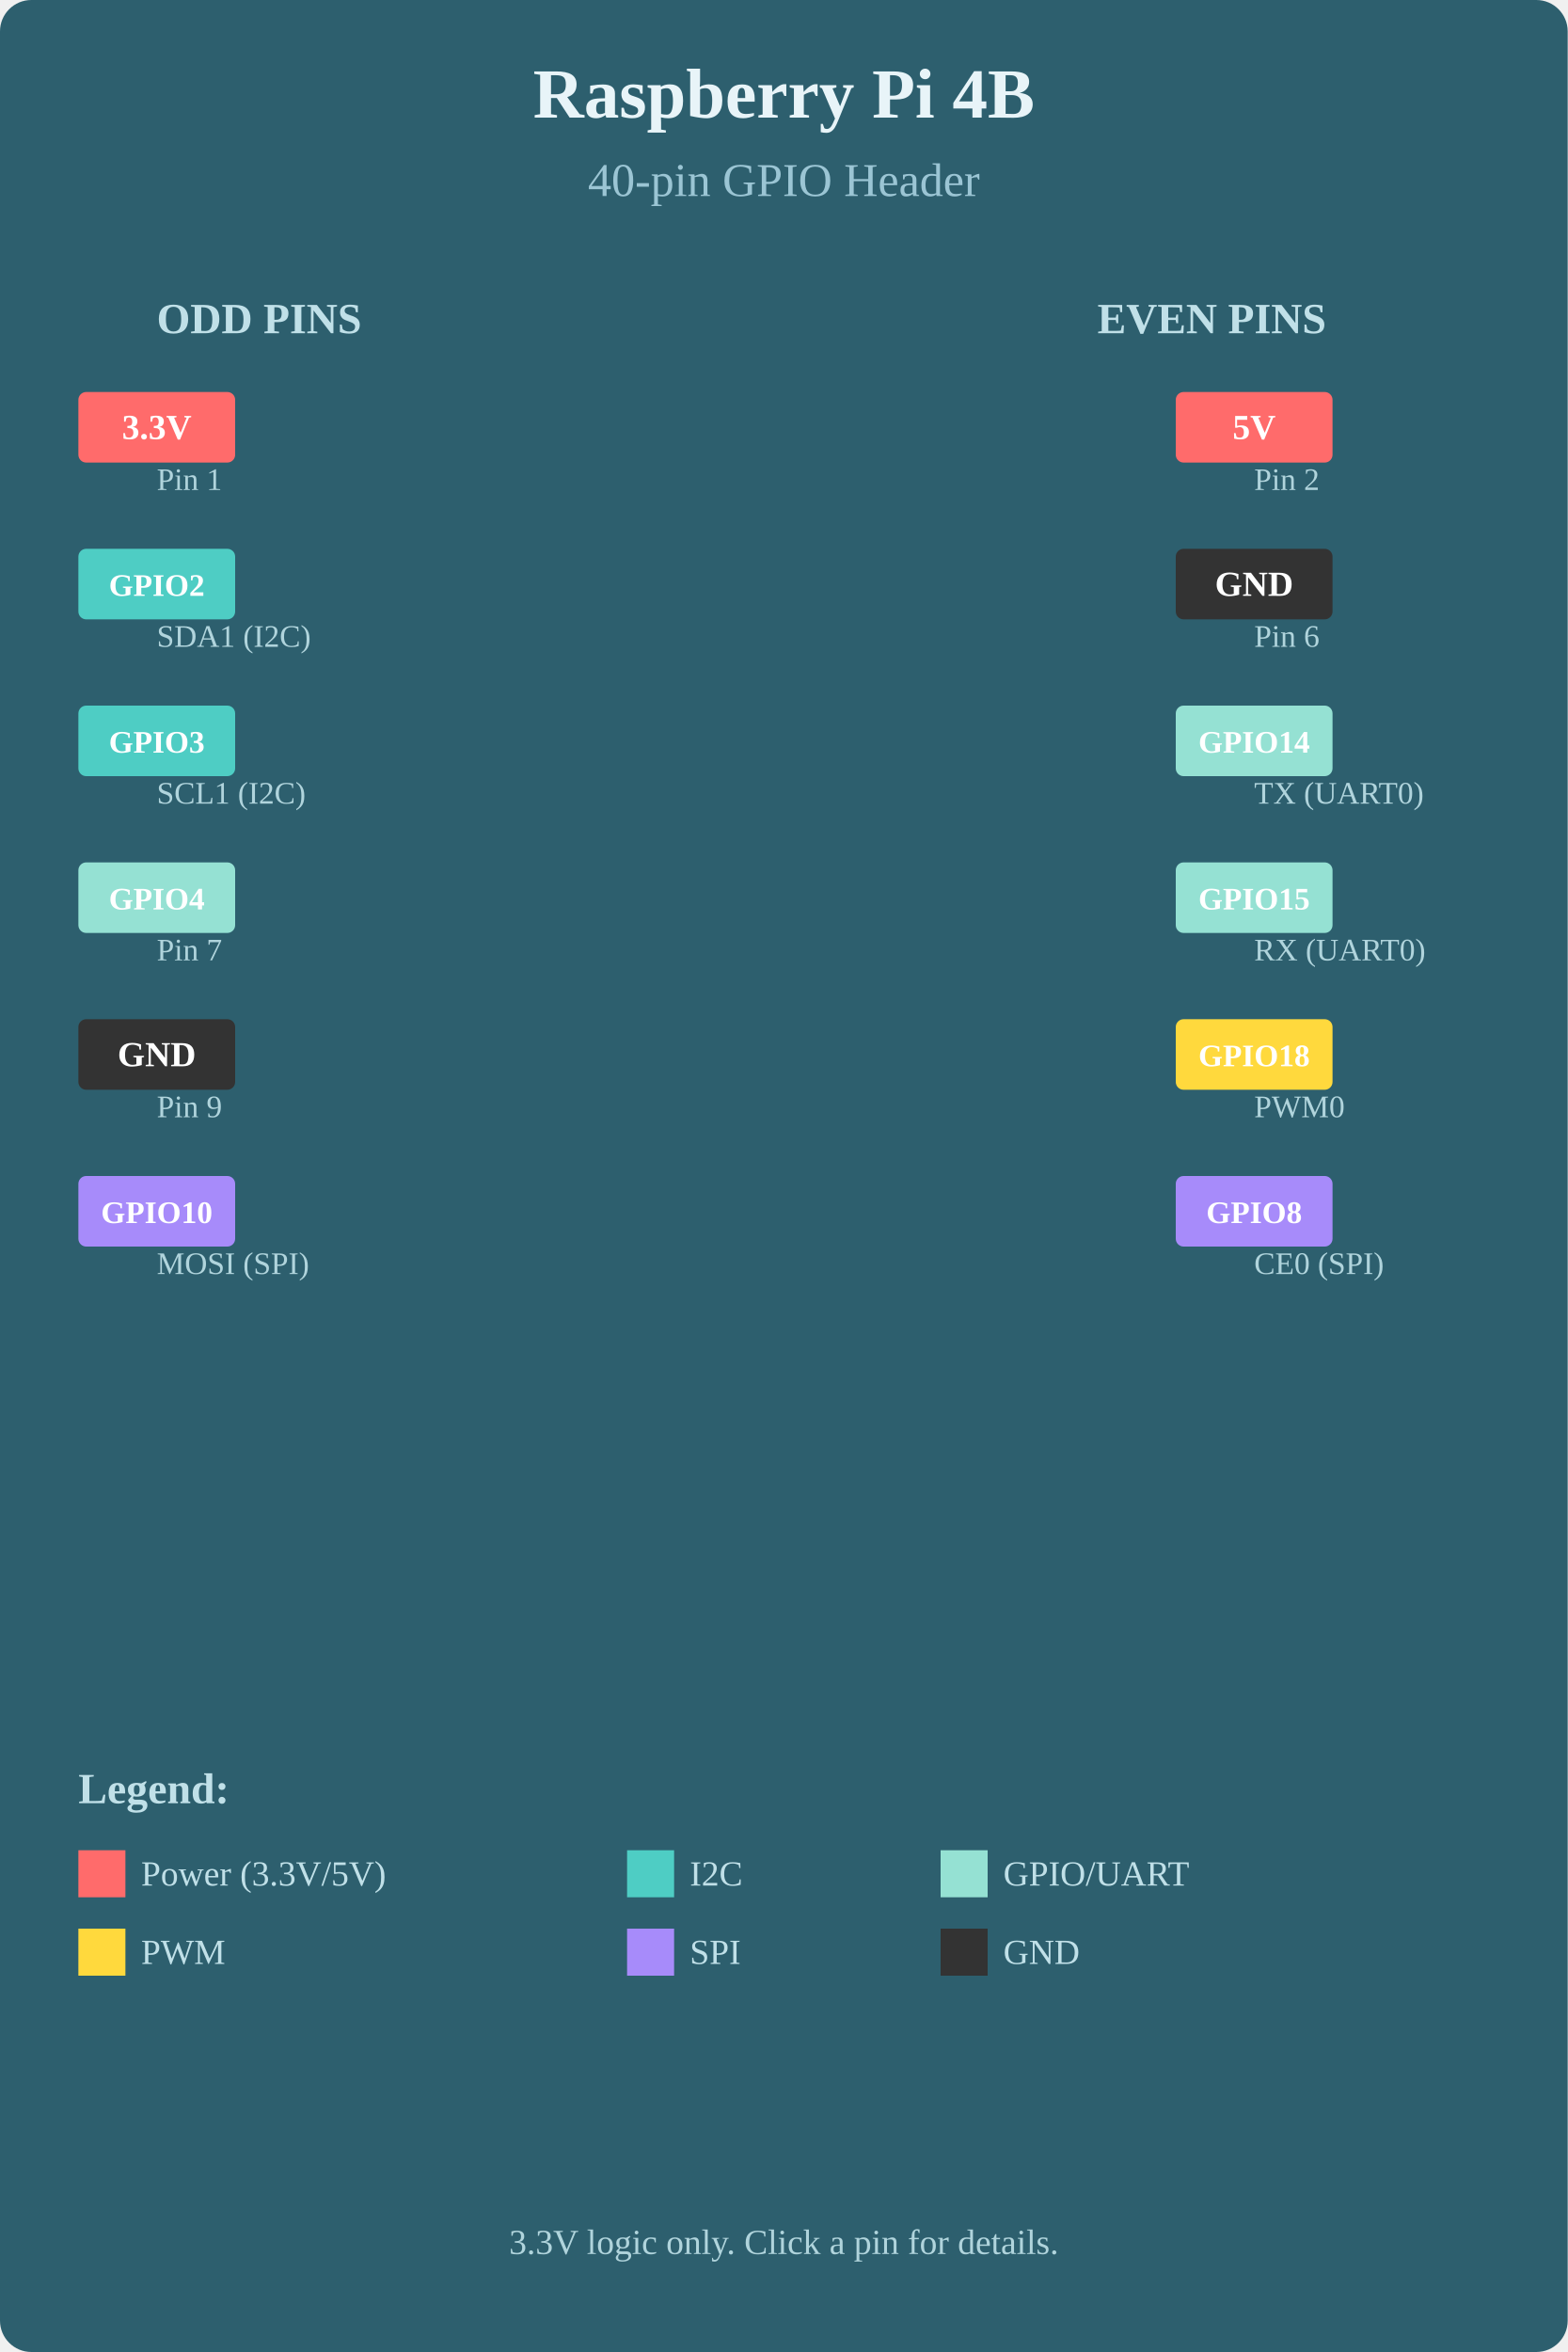
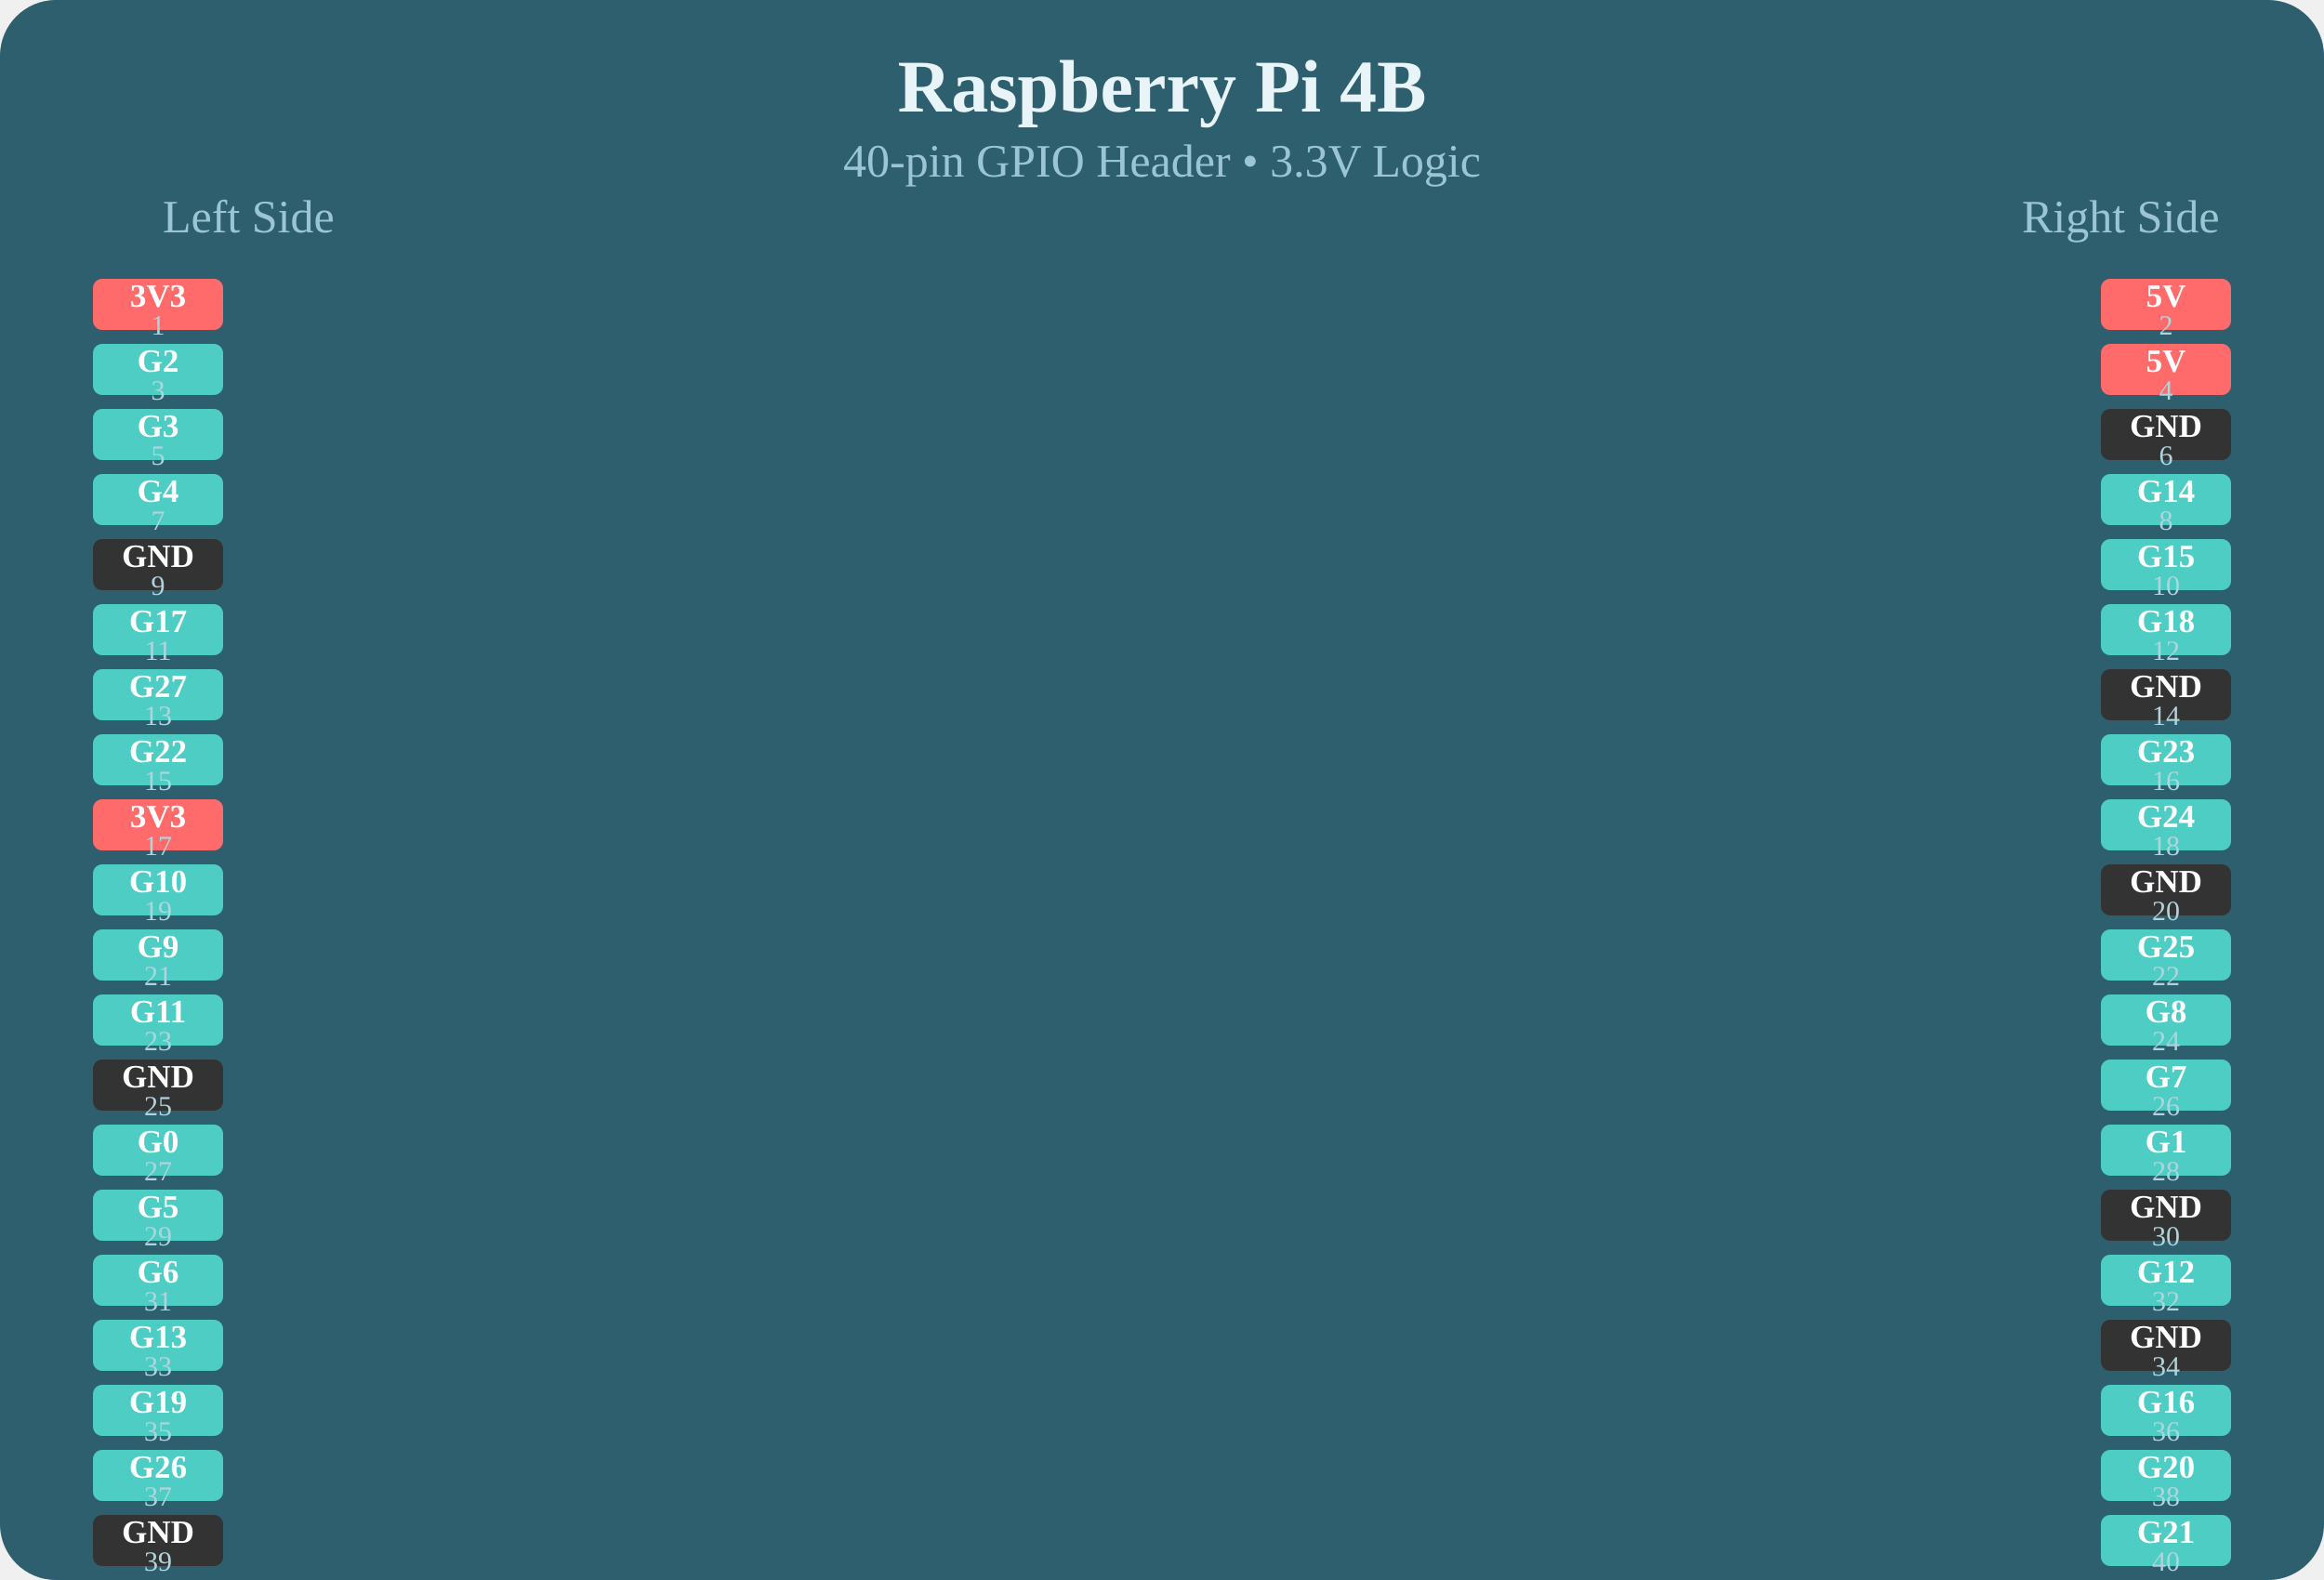
- <svg xmlns="http://www.w3.org/2000/svg" viewBox="0 0 400 600">
-   <rect width="400" height="600" fill="#2d5f6e" rx="8" />
-   <text x="200" y="30" font-size="18" font-weight="bold" fill="#e8f4f8" text-anchor="middle">
-     Raspberry Pi 4B
-   </text>
-   <text x="200" y="50" font-size="12" fill="#9bc5d4" text-anchor="middle">
-     40-pin GPIO Header
-   </text>
-   <text x="40" y="85" font-size="11" fill="#c0e0e8" font-weight="bold">ODD PINS</text>
-   <text x="280" y="85" font-size="11" fill="#c0e0e8" font-weight="bold">EVEN PINS</text>
-   <g id="left-pins">
-     <rect x="20" y="100" width="40" height="18" fill="#ff6b6b" rx="2" />
-     <text x="40" y="112" font-size="9" fill="white" font-weight="bold" text-anchor="middle">3.3V</text>
-     <text x="40" y="125" font-size="8" fill="#b0d4dc">Pin 1</text>
-     <rect x="300" y="100" width="40" height="18" fill="#ff6b6b" rx="2" />
-     <text x="320" y="112" font-size="9" fill="white" font-weight="bold" text-anchor="middle">5V</text>
-     <text x="320" y="125" font-size="8" fill="#b0d4dc">Pin 2</text>
-     <rect x="20" y="140" width="40" height="18" fill="#4ecdc4" rx="2" />
-     <text x="40" y="152" font-size="8" fill="white" font-weight="bold" text-anchor="middle">GPIO2</text>
-     <text x="40" y="165" font-size="8" fill="#b0d4dc">SDA1 (I2C)</text>
-     <rect x="300" y="140" width="40" height="18" fill="#333333" rx="2" />
-     <text x="320" y="152" font-size="9" fill="white" font-weight="bold" text-anchor="middle">GND</text>
-     <text x="320" y="165" font-size="8" fill="#b0d4dc">Pin 6</text>
-     <rect x="20" y="180" width="40" height="18" fill="#4ecdc4" rx="2" />
-     <text x="40" y="192" font-size="8" fill="white" font-weight="bold" text-anchor="middle">GPIO3</text>
-     <text x="40" y="205" font-size="8" fill="#b0d4dc">SCL1 (I2C)</text>
-     <rect x="300" y="180" width="40" height="18" fill="#95e1d3" rx="2" />
-     <text x="320" y="192" font-size="8" fill="white" font-weight="bold" text-anchor="middle">GPIO14</text>
-     <text x="320" y="205" font-size="8" fill="#b0d4dc">TX (UART0)</text>
-     <rect x="20" y="220" width="40" height="18" fill="#95e1d3" rx="2" />
-     <text x="40" y="232" font-size="8" fill="white" font-weight="bold" text-anchor="middle">GPIO4</text>
-     <text x="40" y="245" font-size="8" fill="#b0d4dc">Pin 7</text>
-     <rect x="300" y="220" width="40" height="18" fill="#95e1d3" rx="2" />
-     <text x="320" y="232" font-size="8" fill="white" font-weight="bold" text-anchor="middle">GPIO15</text>
-     <text x="320" y="245" font-size="8" fill="#b0d4dc">RX (UART0)</text>
-     <rect x="20" y="260" width="40" height="18" fill="#333333" rx="2" />
-     <text x="40" y="272" font-size="9" fill="white" font-weight="bold" text-anchor="middle">GND</text>
-     <text x="40" y="285" font-size="8" fill="#b0d4dc">Pin 9</text>
-     <rect x="300" y="260" width="40" height="18" fill="#ffd93d" rx="2" />
-     <text x="320" y="272" font-size="8" fill="white" font-weight="bold" text-anchor="middle">GPIO18</text>
-     <text x="320" y="285" font-size="8" fill="#b0d4dc">PWM0</text>
-     <rect x="20" y="300" width="40" height="18" fill="#a78bfa" rx="2" />
-     <text x="40" y="312" font-size="8" fill="white" font-weight="bold" text-anchor="middle">GPIO10</text>
-     <text x="40" y="325" font-size="8" fill="#b0d4dc">MOSI (SPI)</text>
-     <rect x="300" y="300" width="40" height="18" fill="#a78bfa" rx="2" />
-     <text x="320" y="312" font-size="8" fill="white" font-weight="bold" text-anchor="middle">GPIO8</text>
-     <text x="320" y="325" font-size="8" fill="#b0d4dc">CE0 (SPI)</text>
+ <svg xmlns="http://www.w3.org/2000/svg" viewBox="0 0 500 340">
+   <defs>
+     <style>
+       .bg { fill: #2d5f6e; }
+       .title { font-size: 16px; font-weight: bold; fill: #e8f4f8; }
+       .subtitle { font-size: 10px; fill: #9bc5d4; }
+       .pin { rx: 2; }
+       .pin-power { fill: #ff6b6b; }
+       .pin-gnd { fill: #333333; }
+       .pin-io { fill: #4ecdc4; }
+       .pin-label { font-size: 7px; fill: white; font-weight: bold; text-anchor: middle; }
+       .pin-num { font-size: 6px; fill: #b0d4dc; text-anchor: middle; }
+     </style>
+   </defs>
+   <rect class="bg" width="500" height="340" rx="12" />
+   <text x="250" y="24" class="title" text-anchor="middle">Raspberry Pi 4B</text>
+   <text x="250" y="38" class="subtitle" text-anchor="middle">40-pin GPIO Header • 3.3V Logic</text>
+   <g id="left">
+     <text x="35" y="50" class="subtitle">Left Side</text>
+     <rect class="pin pin-power" x="20" y="60" width="28" height="11" />
+     <text class="pin-label" x="34" y="66">3V3</text>
+     <text class="pin-num" x="34" y="72">1</text>
+     <rect class="pin pin-io" x="20" y="74" width="28" height="11" />
+     <text class="pin-label" x="34" y="80">G2</text>
+     <text class="pin-num" x="34" y="86">3</text>
+     <rect class="pin pin-io" x="20" y="88" width="28" height="11" />
+     <text class="pin-label" x="34" y="94">G3</text>
+     <text class="pin-num" x="34" y="100">5</text>
+     <rect class="pin pin-io" x="20" y="102" width="28" height="11" />
+     <text class="pin-label" x="34" y="108">G4</text>
+     <text class="pin-num" x="34" y="114">7</text>
+     <rect class="pin pin-gnd" x="20" y="116" width="28" height="11" />
+     <text class="pin-label" x="34" y="122">GND</text>
+     <text class="pin-num" x="34" y="128">9</text>
+     <rect class="pin pin-io" x="20" y="130" width="28" height="11" />
+     <text class="pin-label" x="34" y="136">G17</text>
+     <text class="pin-num" x="34" y="142">11</text>
+     <rect class="pin pin-io" x="20" y="144" width="28" height="11" />
+     <text class="pin-label" x="34" y="150">G27</text>
+     <text class="pin-num" x="34" y="156">13</text>
+     <rect class="pin pin-io" x="20" y="158" width="28" height="11" />
+     <text class="pin-label" x="34" y="164">G22</text>
+     <text class="pin-num" x="34" y="170">15</text>
+     <rect class="pin pin-power" x="20" y="172" width="28" height="11" />
+     <text class="pin-label" x="34" y="178">3V3</text>
+     <text class="pin-num" x="34" y="184">17</text>
+     <rect class="pin pin-io" x="20" y="186" width="28" height="11" />
+     <text class="pin-label" x="34" y="192">G10</text>
+     <text class="pin-num" x="34" y="198">19</text>
+     <rect class="pin pin-io" x="20" y="200" width="28" height="11" />
+     <text class="pin-label" x="34" y="206">G9</text>
+     <text class="pin-num" x="34" y="212">21</text>
+     <rect class="pin pin-io" x="20" y="214" width="28" height="11" />
+     <text class="pin-label" x="34" y="220">G11</text>
+     <text class="pin-num" x="34" y="226">23</text>
+     <rect class="pin pin-gnd" x="20" y="228" width="28" height="11" />
+     <text class="pin-label" x="34" y="234">GND</text>
+     <text class="pin-num" x="34" y="240">25</text>
+     <rect class="pin pin-io" x="20" y="242" width="28" height="11" />
+     <text class="pin-label" x="34" y="248">G0</text>
+     <text class="pin-num" x="34" y="254">27</text>
+     <rect class="pin pin-io" x="20" y="256" width="28" height="11" />
+     <text class="pin-label" x="34" y="262">G5</text>
+     <text class="pin-num" x="34" y="268">29</text>
+     <rect class="pin pin-io" x="20" y="270" width="28" height="11" />
+     <text class="pin-label" x="34" y="276">G6</text>
+     <text class="pin-num" x="34" y="282">31</text>
+     <rect class="pin pin-io" x="20" y="284" width="28" height="11" />
+     <text class="pin-label" x="34" y="290">G13</text>
+     <text class="pin-num" x="34" y="296">33</text>
+     <rect class="pin pin-io" x="20" y="298" width="28" height="11" />
+     <text class="pin-label" x="34" y="304">G19</text>
+     <text class="pin-num" x="34" y="310">35</text>
+     <rect class="pin pin-io" x="20" y="312" width="28" height="11" />
+     <text class="pin-label" x="34" y="318">G26</text>
+     <text class="pin-num" x="34" y="324">37</text>
+     <rect class="pin pin-gnd" x="20" y="326" width="28" height="11" />
+     <text class="pin-label" x="34" y="332">GND</text>
+     <text class="pin-num" x="34" y="338">39</text>
  </g>
-   <g id="legend" transform="translate(20, 460)">
-     <text x="0" y="0" font-size="11" font-weight="bold" fill="#c0e0e8">Legend:</text>
-     <rect x="0" y="12" width="12" height="12" fill="#ff6b6b" />
-     <text x="16" y="21" font-size="9" fill="#c0e0e8">Power (3.3V/5V)</text>
-     <rect x="140" y="12" width="12" height="12" fill="#4ecdc4" />
-     <text x="156" y="21" font-size="9" fill="#c0e0e8">I2C</text>
-     <rect x="220" y="12" width="12" height="12" fill="#95e1d3" />
-     <text x="236" y="21" font-size="9" fill="#c0e0e8">GPIO/UART</text>
-     <rect x="0" y="32" width="12" height="12" fill="#ffd93d" />
-     <text x="16" y="41" font-size="9" fill="#c0e0e8">PWM</text>
-     <rect x="140" y="32" width="12" height="12" fill="#a78bfa" />
-     <text x="156" y="41" font-size="9" fill="#c0e0e8">SPI</text>
-     <rect x="220" y="32" width="12" height="12" fill="#333333" />
-     <text x="236" y="41" font-size="9" fill="#c0e0e8">GND</text>
+   <g id="right">
+     <text x="435" y="50" class="subtitle">Right Side</text>
+     <rect class="pin pin-power" x="452" y="60" width="28" height="11" />
+     <text class="pin-label" x="466" y="66">5V</text>
+     <text class="pin-num" x="466" y="72">2</text>
+     <rect class="pin pin-power" x="452" y="74" width="28" height="11" />
+     <text class="pin-label" x="466" y="80">5V</text>
+     <text class="pin-num" x="466" y="86">4</text>
+     <rect class="pin pin-gnd" x="452" y="88" width="28" height="11" />
+     <text class="pin-label" x="466" y="94">GND</text>
+     <text class="pin-num" x="466" y="100">6</text>
+     <rect class="pin pin-io" x="452" y="102" width="28" height="11" />
+     <text class="pin-label" x="466" y="108">G14</text>
+     <text class="pin-num" x="466" y="114">8</text>
+     <rect class="pin pin-io" x="452" y="116" width="28" height="11" />
+     <text class="pin-label" x="466" y="122">G15</text>
+     <text class="pin-num" x="466" y="128">10</text>
+     <rect class="pin pin-io" x="452" y="130" width="28" height="11" />
+     <text class="pin-label" x="466" y="136">G18</text>
+     <text class="pin-num" x="466" y="142">12</text>
+     <rect class="pin pin-gnd" x="452" y="144" width="28" height="11" />
+     <text class="pin-label" x="466" y="150">GND</text>
+     <text class="pin-num" x="466" y="156">14</text>
+     <rect class="pin pin-io" x="452" y="158" width="28" height="11" />
+     <text class="pin-label" x="466" y="164">G23</text>
+     <text class="pin-num" x="466" y="170">16</text>
+     <rect class="pin pin-io" x="452" y="172" width="28" height="11" />
+     <text class="pin-label" x="466" y="178">G24</text>
+     <text class="pin-num" x="466" y="184">18</text>
+     <rect class="pin pin-gnd" x="452" y="186" width="28" height="11" />
+     <text class="pin-label" x="466" y="192">GND</text>
+     <text class="pin-num" x="466" y="198">20</text>
+     <rect class="pin pin-io" x="452" y="200" width="28" height="11" />
+     <text class="pin-label" x="466" y="206">G25</text>
+     <text class="pin-num" x="466" y="212">22</text>
+     <rect class="pin pin-io" x="452" y="214" width="28" height="11" />
+     <text class="pin-label" x="466" y="220">G8</text>
+     <text class="pin-num" x="466" y="226">24</text>
+     <rect class="pin pin-io" x="452" y="228" width="28" height="11" />
+     <text class="pin-label" x="466" y="234">G7</text>
+     <text class="pin-num" x="466" y="240">26</text>
+     <rect class="pin pin-io" x="452" y="242" width="28" height="11" />
+     <text class="pin-label" x="466" y="248">G1</text>
+     <text class="pin-num" x="466" y="254">28</text>
+     <rect class="pin pin-gnd" x="452" y="256" width="28" height="11" />
+     <text class="pin-label" x="466" y="262">GND</text>
+     <text class="pin-num" x="466" y="268">30</text>
+     <rect class="pin pin-io" x="452" y="270" width="28" height="11" />
+     <text class="pin-label" x="466" y="276">G12</text>
+     <text class="pin-num" x="466" y="282">32</text>
+     <rect class="pin pin-gnd" x="452" y="284" width="28" height="11" />
+     <text class="pin-label" x="466" y="290">GND</text>
+     <text class="pin-num" x="466" y="296">34</text>
+     <rect class="pin pin-io" x="452" y="298" width="28" height="11" />
+     <text class="pin-label" x="466" y="304">G16</text>
+     <text class="pin-num" x="466" y="310">36</text>
+     <rect class="pin pin-io" x="452" y="312" width="28" height="11" />
+     <text class="pin-label" x="466" y="318">G20</text>
+     <text class="pin-num" x="466" y="324">38</text>
+     <rect class="pin pin-io" x="452" y="326" width="28" height="11" />
+     <text class="pin-label" x="466" y="332">G21</text>
+     <text class="pin-num" x="466" y="338">40</text>
  </g>
-   <text x="200" y="575" font-size="9" fill="#b0d4dc" text-anchor="middle">
-     3.3V logic only. Click a pin for details.
-   </text>
</svg>
